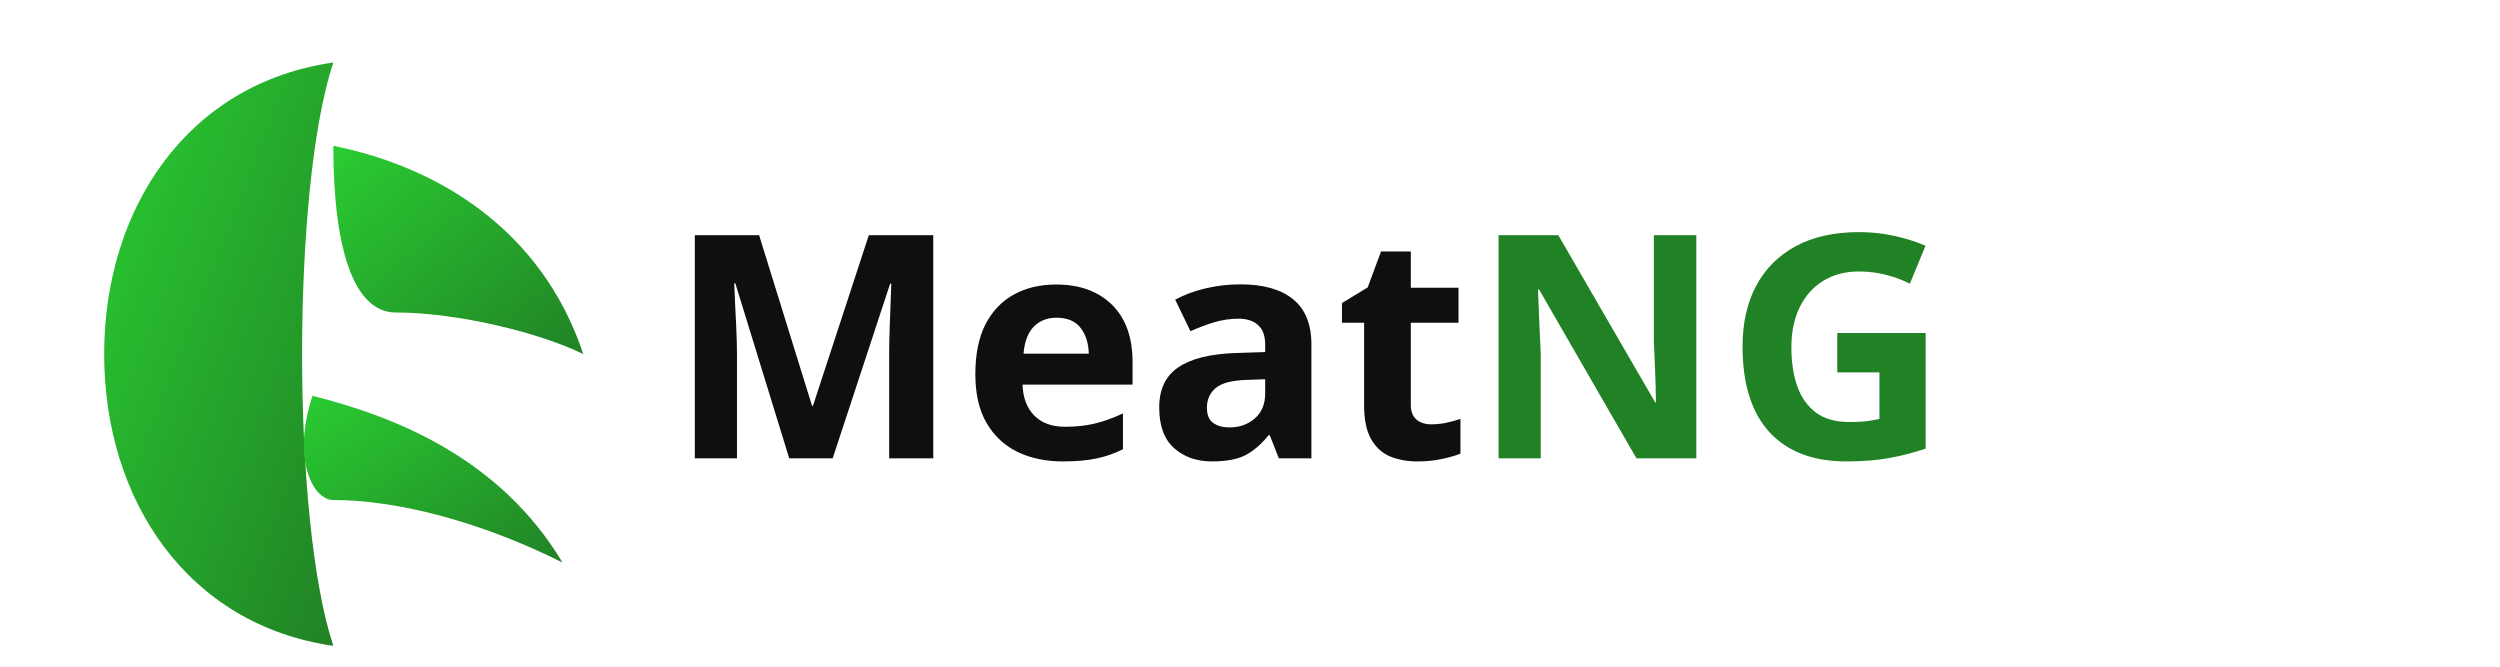
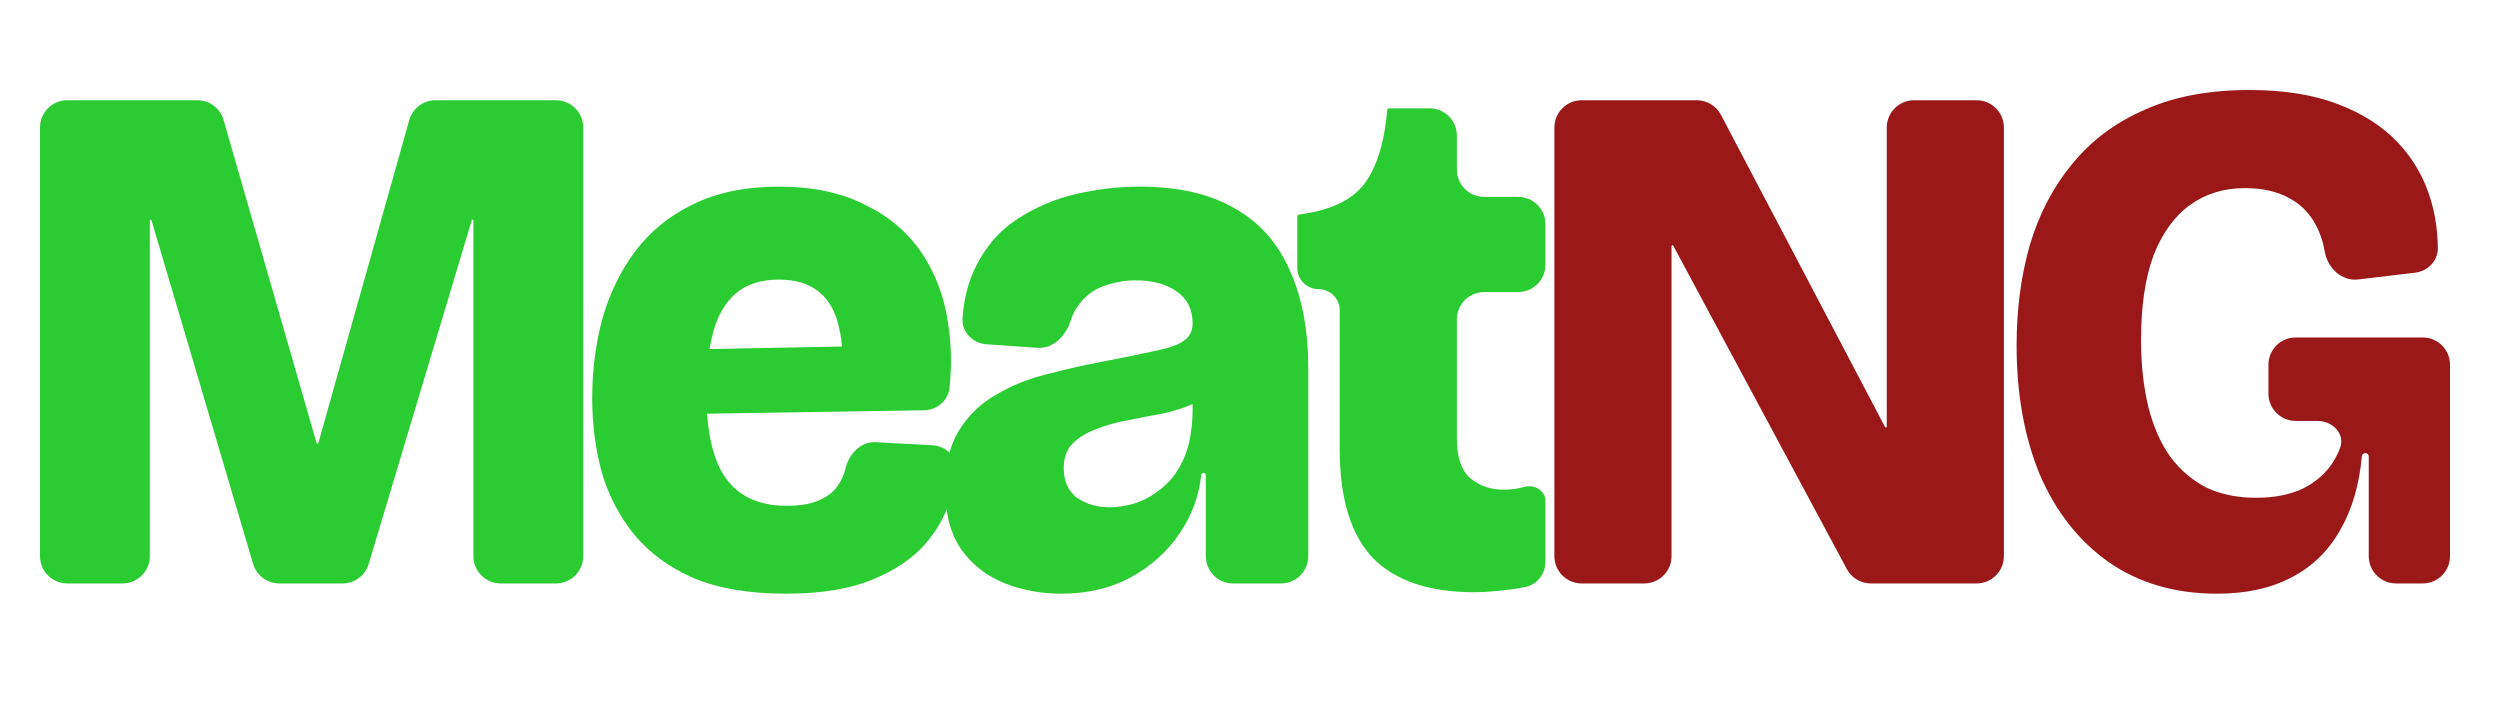
- <svg xmlns="http://www.w3.org/2000/svg" width="240" height="64" viewBox="0 0 240 64" fill="none">
-   <defs>
-     <linearGradient id="leaf" x1="0" y1="0" x2="1" y2="1">
-       <stop offset="0%" stop-color="#2ACC32" />
-       <stop offset="100%" stop-color="#218225" />
-     </linearGradient>
-   </defs>
-   <rect width="240" height="64" fill="none" />
-   <g transform="translate(4 4)">
-     <path d="M28 2C14 4 6 16 6 30C6 44 14 56 28 58C24 46 24 14 28 2Z" fill="url(#leaf)" />
-     <path d="M28 10C38 12 48 18 52 30C48 28 40 26 34 26C30 26 28 20 28 10Z" fill="url(#leaf)" />
-     <path d="M26 34C34 36 44 40 50 50C42 46 34 44 28 44C26 44 24 40 26 34Z" fill="url(#leaf)" />
-   </g>
-   <g transform="translate(64 14)">
-     <text x="0" y="30" font-family="Montserrat, sans-serif" font-size="30" font-weight="700" fill="#0F0F0F">
-       Meat<tspan fill="#218225">NG</tspan>
-     </text>
-   </g>
+ <svg xmlns="http://www.w3.org/2000/svg" width="250" height="72" viewBox="0 0 250 72" fill="none">
+   <path d="M6.728 58.344C5.221 58.344 4 57.122 4 55.616V12.753C4 11.246 5.221 10.025 6.728 10.025H19.737C20.953 10.025 22.022 10.83 22.358 11.998L31.653 44.29C31.665 44.332 31.703 44.361 31.746 44.361C31.79 44.361 31.828 44.332 31.84 44.29L40.924 12.014C41.255 10.838 42.328 10.025 43.55 10.025H55.594C57.101 10.025 58.322 11.246 58.322 12.753V55.616C58.322 57.122 57.101 58.344 55.594 58.344H50.068C48.562 58.344 47.34 57.122 47.34 55.616V22.042C47.34 21.996 47.303 21.958 47.257 21.958C47.219 21.958 47.187 21.983 47.176 22.018L36.869 56.399C36.523 57.553 35.461 58.344 34.256 58.344H27.928C26.719 58.344 25.655 57.548 25.312 56.39L15.146 22.018C15.135 21.983 15.102 21.958 15.065 21.958C15.019 21.958 14.982 21.996 14.982 22.042V55.616C14.982 57.122 13.76 58.344 12.254 58.344H6.728Z" fill="#2ACC32" />
+   <path d="M78.621 59.369C74.96 59.369 71.885 58.856 69.396 57.831C66.956 56.758 64.979 55.318 63.466 53.512C61.953 51.657 60.855 49.559 60.172 47.216C59.537 44.873 59.22 42.408 59.22 39.822C59.22 37.039 59.562 34.38 60.245 31.842C60.977 29.304 62.075 27.058 63.539 25.106C65.052 23.105 66.98 21.543 69.323 20.421C71.715 19.249 74.57 18.664 77.888 18.664C81.207 18.664 84.038 19.249 86.381 20.421C88.772 21.543 90.676 23.13 92.091 25.18C93.507 27.229 94.41 29.596 94.8 32.281C95.132 34.312 95.185 36.469 94.959 38.751C94.829 40.057 93.703 41.008 92.391 41.028L69.385 41.389C67.862 41.413 66.614 40.184 66.614 38.661V37.665C66.614 36.179 67.804 34.967 69.289 34.938L84.903 34.637C85.22 34.63 85.44 34.952 85.319 35.246C85.123 35.724 84.235 35.517 84.212 35.001C84.175 34.166 84.069 33.405 83.892 32.72C83.55 31.158 82.891 29.987 81.915 29.206C80.939 28.376 79.597 27.961 77.888 27.961C76.083 27.961 74.643 28.425 73.569 29.352C72.495 30.28 71.739 31.598 71.3 33.306C70.86 34.965 70.641 36.942 70.641 39.236C70.641 43.189 71.3 46.069 72.617 47.875C73.935 49.681 75.961 50.583 78.694 50.583C79.865 50.583 80.841 50.437 81.622 50.144C82.403 49.851 83.038 49.436 83.526 48.9C84.014 48.314 84.356 47.631 84.551 46.85C84.894 45.392 86.07 44.138 87.566 44.219L93.25 44.526C94.602 44.599 95.726 45.661 95.597 47.009C95.514 47.87 95.347 48.744 95.093 49.632C94.654 51.34 93.8 52.926 92.531 54.39C91.262 55.855 89.48 57.05 87.186 57.978C84.941 58.905 82.086 59.369 78.621 59.369Z" fill="#2ACC32" />
+   <path d="M106.082 59.369C104.13 59.369 102.276 59.027 100.519 58.344C98.761 57.66 97.322 56.562 96.199 55.049C95.076 53.487 94.515 51.413 94.515 48.826C94.515 46.435 94.979 44.507 95.906 43.043C96.834 41.53 98.078 40.334 99.64 39.455C101.202 38.528 102.91 37.845 104.765 37.406C106.619 36.917 108.45 36.503 110.255 36.161C112.793 35.673 114.697 35.282 115.966 34.99C117.235 34.697 118.089 34.355 118.528 33.965C119.016 33.574 119.26 33.037 119.26 32.354C119.26 30.939 118.723 29.865 117.65 29.133C116.625 28.401 115.258 28.035 113.55 28.035C112.476 28.035 111.402 28.23 110.329 28.62C109.255 29.011 108.376 29.718 107.693 30.743C107.438 31.108 107.234 31.534 107.081 32.02C106.598 33.556 105.352 34.893 103.747 34.782L98.658 34.428C97.262 34.331 96.14 33.19 96.25 31.794C96.406 29.8 96.853 28.083 97.59 26.644C98.615 24.594 100.006 23.008 101.763 21.885C103.569 20.714 105.521 19.884 107.62 19.396C109.767 18.908 111.89 18.664 113.989 18.664C117.845 18.664 121.017 19.396 123.507 20.86C125.996 22.276 127.826 24.35 128.997 27.083C130.217 29.767 130.828 33.037 130.828 36.893V43.775C130.828 45.386 130.828 47.02 130.828 48.68C130.828 50.291 130.828 51.901 130.828 53.512C130.828 54.213 130.828 54.915 130.828 55.616C130.828 57.122 129.606 58.344 128.1 58.344H123.306C121.799 58.344 120.578 57.122 120.578 55.616C120.578 54.749 120.578 53.877 120.578 52.999C120.578 51.263 120.578 49.436 120.578 47.518C120.578 47.392 120.475 47.289 120.349 47.289C120.23 47.289 120.131 47.38 120.119 47.498C119.897 49.614 119.171 51.57 117.943 53.365C116.722 55.171 115.087 56.635 113.037 57.758C111.036 58.832 108.718 59.369 106.082 59.369ZM110.988 50.73C111.817 50.73 112.696 50.583 113.623 50.291C114.599 49.949 115.502 49.412 116.332 48.68C117.21 47.948 117.918 46.947 118.455 45.678C118.992 44.361 119.26 42.75 119.26 40.846V39.694C119.26 39.35 119.519 39.061 119.861 39.023C120.421 38.961 120.741 39.533 120.28 39.856C119.986 40.061 119.647 40.245 119.26 40.407C118.382 40.798 117.381 41.115 116.259 41.359C115.136 41.554 113.989 41.774 112.818 42.018C111.695 42.213 110.646 42.506 109.67 42.896C108.694 43.238 107.888 43.726 107.254 44.361C106.668 44.946 106.375 45.776 106.375 46.85C106.375 48.119 106.815 49.095 107.693 49.778C108.62 50.413 109.719 50.73 110.988 50.73Z" fill="#2ACC32" />
+   <path d="M147.444 59.222C142.905 59.222 139.513 58.075 137.268 55.781C135.071 53.439 133.973 49.827 133.973 44.946V31.036C133.973 29.864 133.023 28.913 131.85 28.913C130.678 28.913 129.727 27.963 129.727 26.79V21.665C129.727 21.544 129.825 21.446 129.947 21.446C132.973 21.055 135.12 20.055 136.389 18.444C137.658 16.785 138.439 14.296 138.732 10.977C138.732 10.896 138.798 10.83 138.878 10.83H142.959C144.466 10.83 145.687 12.052 145.687 13.558V16.961C145.687 18.467 146.908 19.689 148.415 19.689H151.818C153.324 19.689 154.545 20.91 154.545 22.416V26.478C154.545 27.985 153.324 29.206 151.818 29.206H148.415C146.908 29.206 145.687 30.427 145.687 31.934V43.848C145.687 45.703 146.126 47.02 147.005 47.801C147.932 48.582 149.055 48.973 150.372 48.973C151.056 48.973 151.763 48.875 152.495 48.68C153.459 48.423 154.545 49.084 154.545 50.082V56.149C154.545 57.362 153.747 58.45 152.559 58.696C151.829 58.848 151.149 58.95 150.519 59.003C149.347 59.149 148.322 59.222 147.444 59.222Z" fill="#2ACC32" />
+   <path d="M158.167 58.344C156.661 58.344 155.439 57.122 155.439 55.616V12.753C155.439 11.246 156.661 10.025 158.167 10.025H169.678C170.691 10.025 171.621 10.586 172.093 11.483L188.505 42.701C188.52 42.731 188.552 42.75 188.585 42.75C188.636 42.75 188.677 42.709 188.677 42.659V12.753C188.677 11.246 189.898 10.025 191.405 10.025H197.663C199.169 10.025 200.39 11.246 200.39 12.753V55.616C200.39 57.122 199.169 58.344 197.663 58.344H187.087C186.082 58.344 185.159 57.791 184.684 56.906L167.325 24.569C167.309 24.539 167.278 24.521 167.245 24.521C167.194 24.521 167.153 24.562 167.153 24.612V55.616C167.153 57.122 165.932 58.344 164.425 58.344H158.167Z" fill="#9A1818" />
+   <path d="M221.719 59.369C217.522 59.369 213.91 58.319 210.884 56.221C207.907 54.122 205.613 51.218 204.002 47.509C202.44 43.75 201.66 39.431 201.66 34.55C201.66 30.939 202.099 27.595 202.977 24.521C203.905 21.397 205.32 18.688 207.224 16.394C209.127 14.052 211.543 12.246 214.471 10.977C217.4 9.659 220.889 9 224.94 9C228.357 9 231.285 9.464 233.726 10.391C236.215 11.318 238.24 12.612 239.802 14.271C241.364 15.931 242.462 17.858 243.097 20.055C243.541 21.559 243.77 23.148 243.783 24.82C243.793 26.101 242.776 27.118 241.504 27.269L235.818 27.947C234.147 28.146 232.748 26.783 232.464 25.124C232.327 24.323 232.113 23.61 231.822 22.983C231.188 21.568 230.236 20.518 228.967 19.835C227.747 19.152 226.258 18.81 224.501 18.81C222.402 18.81 220.572 19.371 219.01 20.494C217.449 21.617 216.228 23.3 215.35 25.546C214.52 27.791 214.105 30.597 214.105 33.965C214.105 36.454 214.349 38.699 214.837 40.7C215.325 42.652 216.058 44.312 217.034 45.678C218.01 46.996 219.206 48.021 220.621 48.753C222.085 49.436 223.745 49.778 225.599 49.778C227.454 49.778 229.04 49.461 230.358 48.826C231.676 48.143 232.676 47.24 233.36 46.118C233.626 45.691 233.845 45.241 234.014 44.769C234.523 43.351 233.236 42.091 231.73 42.091H229.572C228.065 42.091 226.844 40.87 226.844 39.363V36.473C226.844 34.966 228.065 33.745 229.572 33.745H242.272C243.779 33.745 245 34.966 245 36.473V55.616C245 57.122 243.779 58.344 242.272 58.344H239.601C238.095 58.344 236.874 57.122 236.874 55.616V45.655C236.874 45.466 236.72 45.312 236.531 45.312C236.352 45.312 236.204 45.45 236.187 45.627C235.919 48.517 235.196 50.974 234.018 52.999C232.847 55.098 231.212 56.684 229.113 57.758C227.064 58.832 224.599 59.369 221.719 59.369Z" fill="#9A1818" />
</svg>
